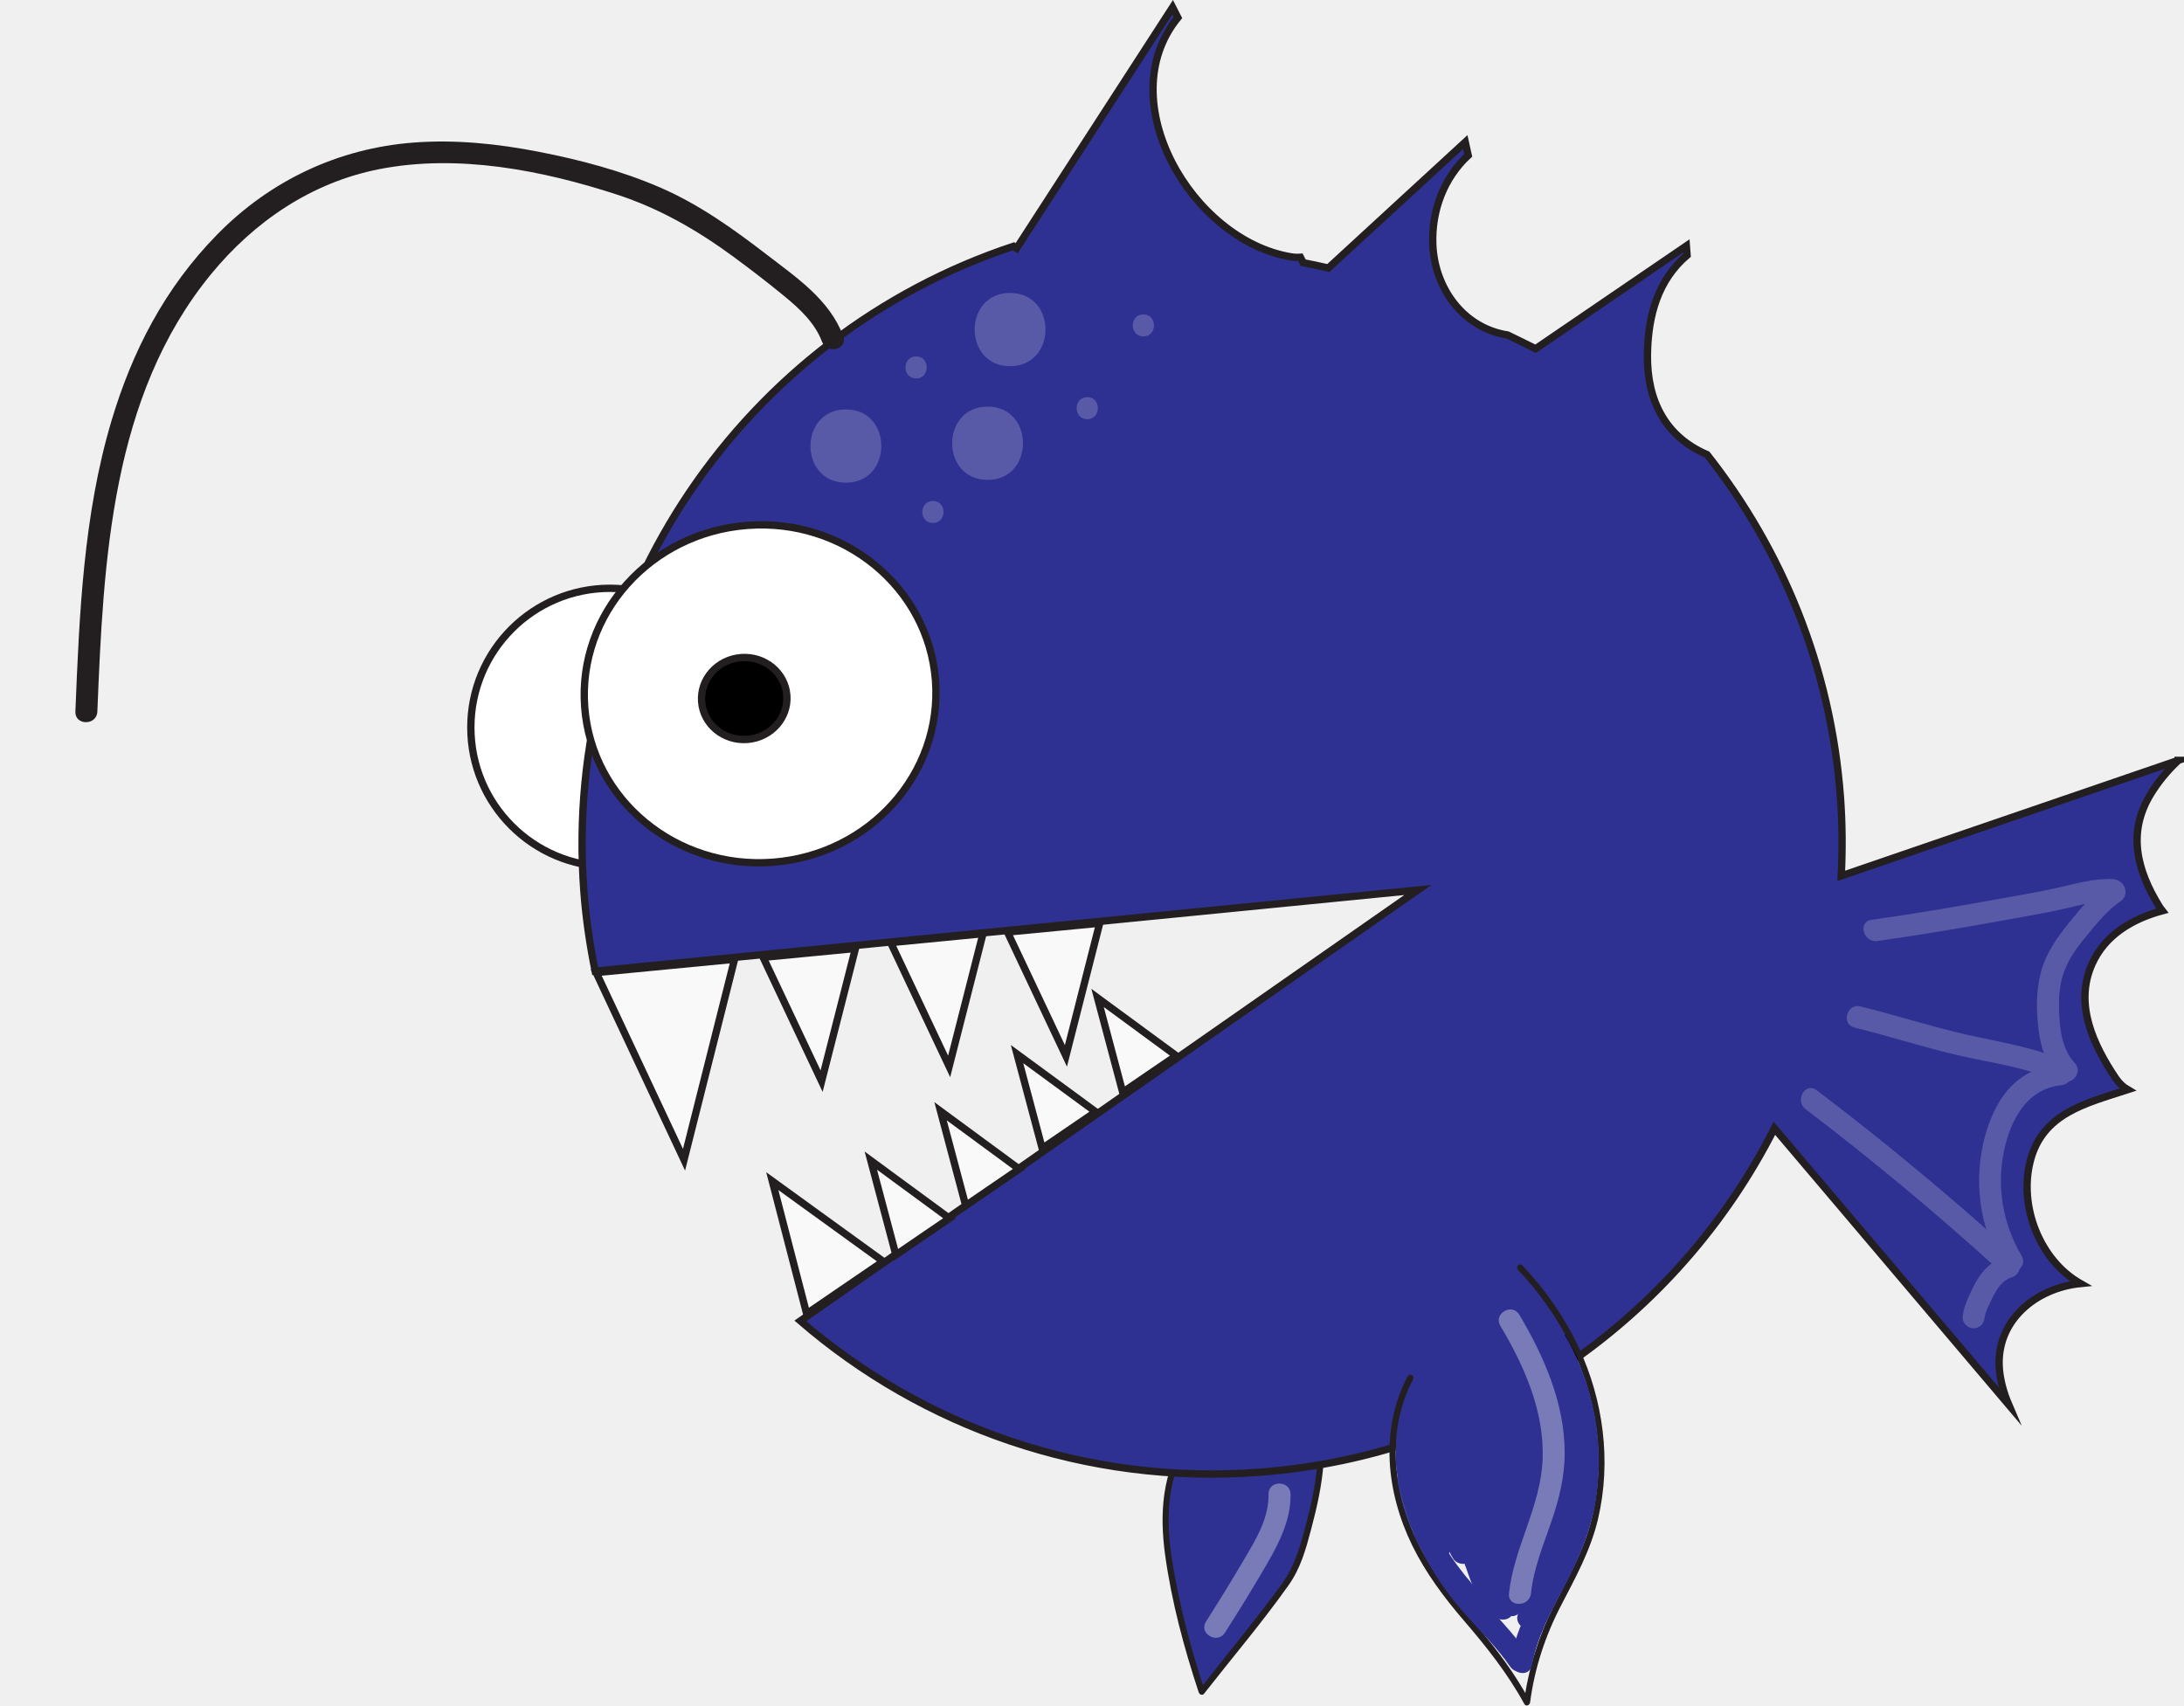
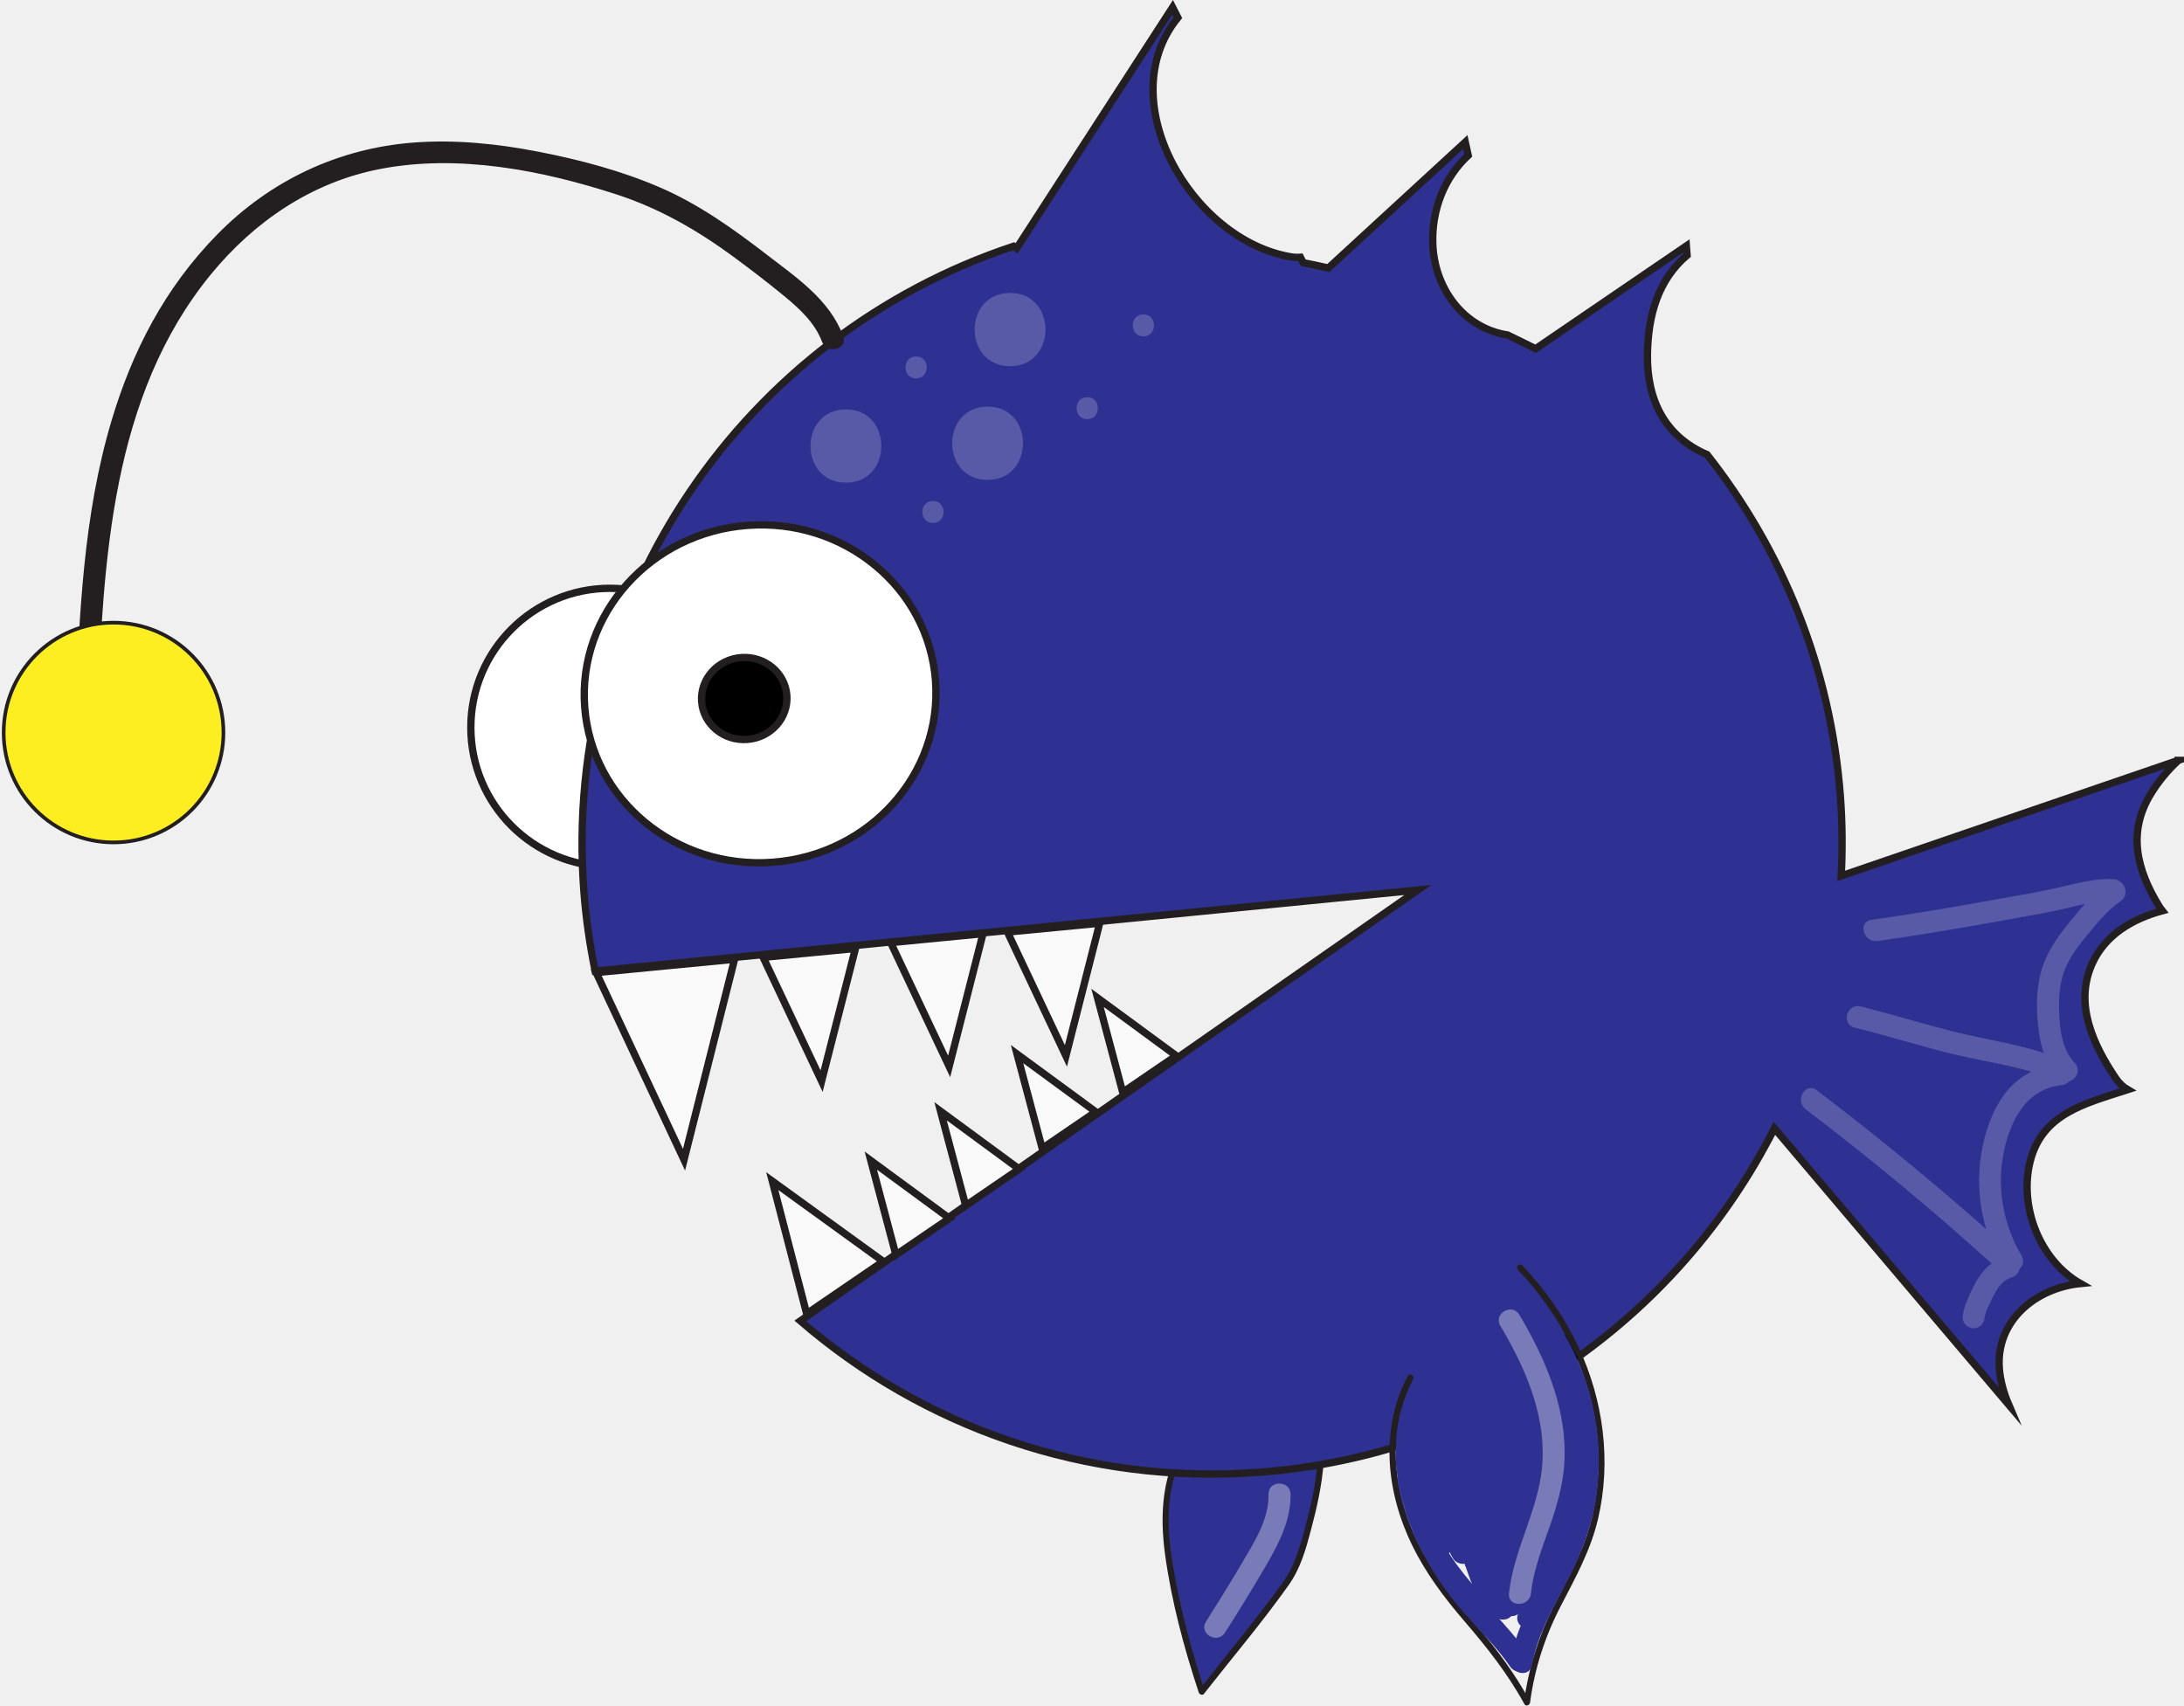
<svg xmlns="http://www.w3.org/2000/svg" id="Layer_2" data-name="Layer 2" viewBox="0 0 298.12 232.82">
  <defs>
    <style>
      .cls-1, .cls-2, .cls-3, .cls-4, .cls-5, .cls-6 {
        stroke: #231f20;
        stroke-linecap: round;
      }

      .cls-1, .cls-2, .cls-5, .cls-6 {
        stroke-miterlimit: 10;
      }

      .cls-1, .cls-3 {
        fill: #fff;
      }

      .cls-7, .cls-8, .cls-9, .cls-10, .cls-11, .cls-12 {
        stroke-width: 0px;
      }

      .cls-2, .cls-10 {
        fill: #2e3192;
      }

      .cls-3, .cls-4 {
        stroke-miterlimit: 10;
        stroke-width: 1px;
      }

      .cls-8 {
        fill: #585aa8;
      }

      .cls-5 {
        fill: #f9f9f9;
      }

      .cls-9 {
        fill: #231f20;
      }

      .cls-11 {
        fill: #797bb9;
      }

      .cls-12 {
        fill: blue;
      }
+ 
+          .cls-13{
+         fill: #fcee21;
+         stroke: #231f20;
+         stroke-linecap: round;
+         stroke-width:0.5;
+         animation: halo-animation 1.5s linear infinite;
+     }
+ 
+     @keyframes halo-animation {
+         0% {
+           box-shadow: 0 0 0 0 rgba(255, 255, 0, 0.7); 
+         }
+         50% {
+           box-shadow: 0 0 0 30px rgba(255, 255, 0, 0); 
+         }
+         100% {
+           box-shadow: 0 0 0 30px rgba(255, 255, 0, 0); 
+         }
+       }
    </style>
  </defs>
  <g id="Layer_2-2" data-name="Layer 2">
    <g>
      <circle class="cls-1" cx="83.27" cy="99.31" r="19" />
      <g>
        <path class="cls-10" d="m162.37,196.36c-2.06,2.7-3.02,6.12-3.22,9.5s.31,6.78.96,10.11c.99,5.06,2.31,10.06,3.94,14.95,3.36-4.3,6.73-8.6,10.09-12.9,1.03-1.32,2.07-2.65,2.79-4.17.57-1.21.92-2.51,1.27-3.81.91-3.4,1.83-6.83,2.06-10.34" />
        <path class="cls-9" d="m162,196.15c-3.43,4.65-3.72,10.58-2.96,16.11.88,6.37,2.57,12.68,4.59,18.78.09.27.5.46.71.19,3.85-4.92,7.94-9.73,11.55-14.82,1.65-2.33,2.36-4.9,3.08-7.63.79-2.98,1.47-5.98,1.7-9.06.04-.55-.81-.54-.85,0-.22,3-.9,5.93-1.67,8.83s-1.51,5.39-3.24,7.77c-3.57,4.88-7.45,9.55-11.17,14.31l.71.19c-1.87-5.65-3.41-11.46-4.38-17.34s-.96-12,2.65-16.9c.32-.44-.41-.87-.73-.43h.01Z" />
      </g>
      <path class="cls-2" d="m297.33,103.8l-46,15.77c.18-3.56.16-7.16-.11-10.81-1.33-17.71-7.97-33.73-18.2-46.7-5.61-2.4-8.23-7.29-8.14-13.65.07-5.46,1.5-10.24,5.41-13.57l-.1-1.27-20.58,14.04c-1.27-.64-2.54-1.26-3.82-1.88-6.05-.94-9.98-6.39-10.21-12.38-.18-4.68,1.56-9.11,4.83-12.14l-.4-1.81-18.69,17.19c-1.14-.26-2.28-.51-3.43-.73l-.38-.74c-.41.03-.84.02-1.3-.06-13.52-2.25-24.67-21.32-15.43-32.65l-.72-1.41-21.29,32.9c-.15-.09-.3-.17-.43-.28-36.58,12.13-61.66,47.9-58.64,88.06.28,3.71.82,7.34,1.54,10.89l112.3-11.07-84.29,58.82c16.7,14.42,38.91,22.45,62.66,20.66,31.14-2.34,57.15-20.99,70.3-46.95l31.99,37.74c-.7-1.63-1.15-3.3-1.28-4.86-.55-6.6,4.96-11.08,11.06-11.69-5.55-3.16-8.41-10.51-6.86-16.67,1.65-6.56,7.55-7.91,13.14-9.74.06-.02.12-.03.18-.05-.6-.35-1.16-.86-1.64-1.56-3.07-4.57-5.67-10.1-3.25-15.57,1.78-4.02,5.55-6.2,9.61-7.3-.15-.19-.3-.4-.44-.62-3.04-4.94-4.35-10.06-1.15-15.31,1.01-1.66,2.29-3.21,3.75-4.57v-.03Z" />
      <polygon class="cls-5" points="93.37 158.32 100.27 130.95 81.38 132.77 93.37 158.32" />
      <polygon class="cls-5" points="112.15 147.59 116.77 129.48 104.17 130.69 112.15 147.59" />
      <polygon class="cls-5" points="145.5 144.14 150.11 126.03 137.52 127.24 145.5 144.14" />
      <polygon class="cls-5" points="129.56 145.58 134.18 127.46 121.58 128.68 129.56 145.58" />
      <polygon class="cls-5" points="149.82 136.23 153.25 149.11 160.56 144.12 149.82 136.23" />
      <polygon class="cls-5" points="138.83 143.9 142.26 156.77 149.57 151.78 138.83 143.9" />
      <polygon class="cls-5" points="128.39 151.7 131.82 164.58 139.12 159.59 128.39 151.7" />
      <polygon class="cls-5" points="118.87 158.44 122.29 171.31 129.6 166.32 118.87 158.44" />
      <polygon class="cls-5" points="105.42 161.24 110.11 179.34 120.56 172.2 105.42 161.24" />
      <path class="cls-9" d="m115.09,45.86c-1.85-4.96-6.42-8.01-10.44-11.11-4.54-3.5-9.24-6.86-14.53-9.15s-10.94-3.78-16.58-4.88-11.36-1.69-17.06-1.26c-10.29.78-19.59,5.18-26.81,12.53-7.22,7.35-11.64,16.03-14.45,25.45-3.83,12.85-4.39,26.39-4.93,39.7-.08,1.93,2.92,1.93,3,0,.83-20.53,1.87-43.05,15.5-59.69,5.92-7.22,13.75-12.55,22.99-14.36,10.73-2.1,22.21.14,32.46,3.48,5.81,1.9,10.98,4.88,15.89,8.49,2.35,1.73,4.67,3.51,6.92,5.36,2.09,1.72,4.19,3.65,5.16,6.24.67,1.79,3.57,1.02,2.89-.8h0Z" />
      <ellipse class="cls-3" cx="103.75" cy="94.72" rx="24.01" ry="23.06" transform="translate(-6.82 8.06) rotate(-4.31)" />
      <ellipse class="cls-4" cx="101.59" cy="95.36" rx="5.83" ry="5.6" transform="translate(-6.88 7.9) rotate(-4.31)" />
      <path class="cls-9" d="m192.15,187.87c-3.85,7.29-2.9,15.91.63,23.12,1.83,3.73,4.31,7.06,7.01,10.2,3.1,3.61,5.99,7.23,8.28,11.42.22.41.74.17.79-.21.61-4.63,2.05-9.04,4.2-13.18,2-3.86,4.06-7.57,5.07-11.84,1.85-7.89.75-16.23-2.68-23.54-1.92-4.09-4.54-7.81-7.64-11.09-.38-.4-.98.2-.6.6,5.56,5.88,9.51,13.3,10.64,21.35.59,4.21.41,8.53-.59,12.66-1.05,4.35-3.25,8.08-5.24,12.04s-3.41,8.45-4,13l.79-.21c-2.02-3.7-4.48-7.04-7.23-10.23s-5.29-6.27-7.27-9.89c-3.98-7.25-5.41-16.21-1.42-23.77.26-.48-.48-.91-.73-.43h0Z" />
+       <circle class="cls-13" cx="15.5" cy="100" r="15" />
      <path class="cls-10" d="m192.01,194.57c-.19,1.56-.26,3.13-.2,4.7.03.75.55,1.37,1.3,1.47s1.41-.36,1.65-1.07c.12-.37.17-.76.19-1.15.03-.78-.71-1.54-1.5-1.5-.84.04-1.47.66-1.5,1.5,0,.09,0,.17-.02.25l.05-.4c-.02.17-.06.33-.12.5l2.95.4c-.05-1.57,0-3.14.2-4.7.04-.35-.2-.82-.44-1.06-.26-.26-.69-.46-1.06-.44s-.79.14-1.06.44c-.29.31-.39.64-.44,1.06h0Z" />
      <path class="cls-10" d="m191.97,194.96c-.26,1.63-.35,3.27-.19,4.92.04.41.14.76.44,1.06.26.26.69.46,1.06.44s.79-.14,1.06-.44c.25-.28.48-.67.44-1.06-.14-1.33-.12-2.67.06-4l-.05.4c.02-.17.05-.35.08-.52.07-.41.07-.78-.15-1.16-.18-.31-.54-.61-.9-.69-.38-.09-.81-.07-1.16.15-.31.2-.63.52-.69.9h0Z" />
      <path class="cls-10" d="m192.77,194.32c.05,2.14.27,4.27.63,6.38.12.73.98,1.18,1.65,1.07.78-.12,1.23-.71,1.3-1.47.24-2.54.47-5.07.71-7.61h-3c.11,2.52.43,5.03.96,7.5.15.72.95,1.18,1.65,1.07.79-.12,1.21-.71,1.3-1.47.29-2.57.59-5.13.88-7.7h-3c-.22,3.13-.06,6.23.39,9.33.21,1.46,2.63,1.4,2.89,0,.64-3.4.71-6.84.73-10.29,0-1.93-2.98-1.93-3,0-.04,2.95.24,5.88.78,8.78.32,1.71,2.9,1.24,2.95-.4.08-3.12.17-6.24.25-9.36h-3c-.02,3.76.31,7.5.93,11.21.21,1.24,2.21,1.49,2.74.36.81-1.74.62-3.67.61-5.55,0-2.08-.02-4.16-.02-6.25h-3c.25,3.62.65,7.22,1.2,10.8.22,1.42,2.7,1.44,2.89,0,.25-1.83.14-3.59-.03-5.42s-.31-3.5.17-5.21l-2.95-.4c.31,3.51.63,7.02.94,10.53.17,1.89,2.96,1.96,3,0,.08-3.82.15-7.64.23-11.45h-3c.45,3.71.9,7.42,1.34,11.13.1.8.62,1.5,1.5,1.5.8,0,1.52-.69,1.5-1.5-.1-3.5-.19-7.01-.29-10.51l-2.95.4c.64,3.69,1.27,7.39,1.91,11.08.29,1.66,3.04,1.28,2.95-.4-.24-4.23-.49-8.46-.73-12.68l-2.95.4c.9,3.6,1.8,7.2,2.69,10.8.4,1.6,3.13,1.31,2.95-.4-.47-4.35-.94-8.71-1.41-13.06l-2.95.4,3.21,12.16c.5,1.89,3.23,1.07,2.89-.8-.78-4.34-1.56-8.69-2.35-13.03l-2.89.8c1.15,4.25,2.29,8.5,3.44,12.75.5,1.87,3.31,1.08,2.89-.8-.99-4.46-1.99-8.92-2.98-13.38l-2.89.8c1.46,3.7,2.84,7.43,4.13,11.19.62,1.82,3.32,1.1,2.89-.8-.88-3.94-1.76-7.87-2.64-11.81l-2.89.8c1.27,3.12,2.42,6.29,3.45,9.5.59,1.83,3.38,1.08,2.89-.8l-2.53-9.81-2.74,1.16c1.06,2.18,1.89,4.45,2.51,6.8.5,1.86,3.39,1.07,2.89-.8-.69-2.59-1.64-5.1-2.82-7.51-.76-1.56-3.16-.45-2.74,1.16.84,3.27,1.68,6.54,2.53,9.81l2.89-.8c-1.03-3.21-2.18-6.38-3.45-9.5-.71-1.75-3.33-1.14-2.89.8.88,3.94,1.76,7.87,2.64,11.81l2.89-.8c-1.29-3.76-2.67-7.49-4.13-11.19-.7-1.76-3.32-1.13-2.89.8.99,4.46,1.99,8.92,2.98,13.38l2.89-.8c-1.15-4.25-2.29-8.5-3.44-12.75-.51-1.89-3.23-1.08-2.89.8.78,4.34,1.56,8.69,2.35,13.03l2.89-.8-3.21-12.16c-.42-1.58-3.13-1.32-2.95.4.47,4.35.94,8.71,1.41,13.06l2.95-.4c-.9-3.6-1.8-7.2-2.69-10.8-.4-1.61-3.05-1.31-2.95.4.24,4.23.49,8.46.73,12.68l2.95-.4c-.64-3.69-1.27-7.39-1.91-11.08-.29-1.68-2.99-1.27-2.95.4.1,3.5.19,7.01.29,10.51h3c-.45-3.71-.9-7.42-1.34-11.13-.23-1.87-2.96-1.98-3,0-.08,3.82-.15,7.64-.23,11.45h3c-.31-3.51-.63-7.02-.94-10.53-.14-1.62-2.47-2.12-2.95-.4-.99,3.56.35,7.07-.14,10.64h2.89c-.51-3.32-.86-6.66-1.09-10.01-.13-1.91-3.01-1.95-3,0,0,1.84,0,3.67.02,5.51v2.57c0,.71.1,1.53-.21,2.2l2.74.36c-.58-3.44-.84-6.92-.83-10.41,0-1.93-2.95-1.93-3,0-.08,3.12-.17,6.24-.25,9.36l2.95-.4c-.5-2.64-.71-5.3-.67-7.98h-3c-.02,3.17-.03,6.36-.62,9.49h2.89c-.42-2.82-.49-5.69-.29-8.53.06-.81-.73-1.5-1.5-1.5-.89,0-1.41.69-1.5,1.5-.29,2.57-.59,5.13-.88,7.7l2.95-.4c-.47-2.21-.75-4.44-.85-6.71-.09-1.95-2.82-1.9-3,0-.24,2.54-.47,5.07-.71,7.61l2.95-.4c-.31-1.85-.48-3.71-.52-5.58s-3.04-1.93-3,0h.03Z" />
      <path class="cls-10" d="m211.06,186.52c.1.2.19.39.28.59.05.11.1.23.15.34.13.29-.11-.28,0,0,.17.42.33.84.48,1.28.29.85.51,1.71.69,2.59.15.77,1.11,1.28,1.85,1.05.82-.27,1.21-1.02,1.05-1.85-.38-1.91-1.03-3.76-1.9-5.5-.35-.7-1.4-.96-2.05-.54-.72.47-.91,1.3-.54,2.05h-.01Z" />
      <path class="cls-10" d="m211.97,186.18c.37,1.12.7,2.25.99,3.39.09.36.37.71.69.9s.8.27,1.16.15c.79-.25,1.26-1.03,1.05-1.85-.29-1.14-.62-2.27-.99-3.39-.12-.37-.35-.7-.69-.9-.32-.19-.8-.27-1.16-.15s-.71.34-.9.69-.28.77-.15,1.16h0Z" />
      <path class="cls-10" d="m195.21,202.8c-.04-.14-.07-.28-.09-.43l.05.4c0-.07-.02-.14-.02-.21,0-.21-.04-.4-.13-.58-.06-.19-.16-.35-.31-.48-.14-.15-.3-.25-.48-.31-.18-.09-.37-.14-.58-.13l-.4.05c-.25.07-.47.2-.66.39l-.23.3c-.14.23-.2.49-.2.76,0,.24.05.48.09.71.02.11.04.21.08.32.05.2.14.37.27.51.11.16.25.29.42.39.17.11.36.17.56.18.2.04.4.04.6-.03l.36-.15c.23-.13.4-.31.54-.54l.15-.36c.07-.27.07-.53,0-.8h-.02Z" />
      <path class="cls-10" d="m191.65,197.73c-.15,1.23,0,2.46.15,3.68s.38,2.53.69,3.77c.59,2.37,1.51,4.68,2.79,6.77,1.01,1.64,3.6.14,2.59-1.51-1.16-1.88-1.95-3.91-2.49-6.05s-1.01-4.47-.74-6.65c.1-.81-.76-1.5-1.5-1.5-.89,0-1.4.69-1.5,1.5h.01Z" />
      <path class="cls-10" d="m192.08,195.11c-.06.08-.11.17-.15.26-.1.2-.19.4-.25.62-.03.09-.05.19-.07.29-.04.22-.07.45-.08.68,0,.21.04.4.13.58.06.19.16.35.31.48.14.15.3.25.48.31.18.09.37.14.58.13l.4-.05c.25-.07.47-.2.66-.39l.23-.3c.14-.23.2-.49.2-.76,0-.07,0-.15.02-.22l-.05.4c.02-.17.07-.34.14-.5l-.15.36c.05-.13.12-.24.2-.36.11-.17.17-.36.18-.56.04-.2.04-.4-.03-.6-.05-.2-.14-.37-.27-.51-.11-.16-.25-.29-.42-.39l-.36-.15c-.27-.07-.53-.07-.8,0l-.36.15c-.23.13-.4.31-.54.54h0Z" />
      <path class="cls-10" d="m191.78,195.54c-.14.67-.27,1.36-.31,2.04s.07,1.37.24,2.02c.1.36.36.71.69.9s.8.27,1.16.15c.77-.25,1.27-1.03,1.05-1.85-.07-.26-.13-.52-.16-.78l.05.4c-.06-.46-.04-.91.02-1.37l-.05.4c.05-.37.13-.74.21-1.12.08-.4.06-.8-.15-1.16-.18-.31-.54-.61-.9-.69-.38-.09-.81-.07-1.16.15-.32.2-.61.52-.69.9h0Z" />
      <path class="cls-10" d="m194.54,202.72c.57,2.76,1.39,5.45,2.44,8.07.28.69.85,1.19,1.65,1.07.7-.11,1.34-.72,1.3-1.47-.16-3.13-1.07-6.1-2.04-9.06-.6-1.82-3.42-1.08-2.89.8s1.05,3.74,1.58,5.61c.47,1.68.84,3.6,1.81,5.07.75,1.14,2.94.83,2.8-.76-.32-3.46-1.51-6.84-1.28-10.34h-3c.45,3.56,1.07,7.44,2.7,10.68.66,1.32,2.89.71,2.8-.76-.21-3.41-1.38-6.72-1.18-10.16l-2.95.4c.64,3.43,1.19,6.9,2.1,10.27.44,1.61,3,1.32,2.95-.4-.1-3.42-1.2-6.76-.95-10.2l-2.95.4c.97,2.99.66,6.22,1.54,9.23.46,1.56,3.1,1.34,2.95-.4-.14-1.58-.29-3.17-.39-4.76-.08-1.22-.3-2.73.3-3.85l-2.74-.36c.76,3.07.37,6.3,1.31,9.34.49,1.58,2.98,1.34,2.95-.4-.06-3.14-.81-6.38-.04-9.48l-2.95-.4c.33,3.34.51,6.75,1.27,10.03.38,1.62,3.08,1.31,2.95-.4s-.27-3.36-.3-5.04c-.03-1.34-.24-3.13.37-4.38h-2.59c.31.6.29,1.43.34,2.09.06.72.09,1.44.13,2.17.08,1.58.19,3.15.45,4.71.27,1.65,3.12,1.29,2.95-.4-.34-3.25-.68-6.59.42-9.74h-2.89c.6,3.22.14,6.54.6,9.79.23,1.67,3.05,1.28,2.95-.4-.09-1.58-.19-3.16-.2-4.74,0-1.4.06-2.86.64-4.16l-2.74-.36c.24.68.18,1.35.16,2.07-.03.9-.04,1.79-.04,2.69,0,1.74.04,3.48.13,5.22h3c-.3-3.36.21-6.64,1.52-9.76l-2.95-.4c.06,3.42-.05,6.86-.61,10.24l2.95.4c0-2.94.53-5.8,1.56-8.55l-2.95-.4c-.18,3.6.05,7.66-1.52,11l2.74,1.16c1.01-2.75,2.07-5.48,3.17-8.2l-2.95-.4c-.2,3.31-1.2,6.49-2.44,9.55-.31.75.33,1.65,1.05,1.85.86.24,1.54-.29,1.85-1.05,1.35-3.32,2.33-6.75,2.55-10.34.05-.74-.6-1.39-1.3-1.47-.8-.09-1.36.36-1.65,1.07-1.1,2.72-2.15,5.45-3.17,8.2-.58,1.58,2.02,2.7,2.74,1.16,1.83-3.89,1.71-8.31,1.93-12.52.04-.74-.6-1.39-1.3-1.47-.78-.09-1.38.36-1.65,1.07-1.12,2.99-1.68,6.16-1.67,9.35,0,1.63,2.66,2.11,2.95.4.61-3.65.78-7.34.72-11.03,0-.74-.56-1.39-1.3-1.47-.8-.1-1.35.36-1.65,1.07-1.39,3.32-1.95,6.97-1.62,10.55.07.81.64,1.5,1.5,1.5.78,0,1.54-.69,1.5-1.5-.09-1.84-.14-3.69-.13-5.53,0-1.68.35-3.62-.23-5.24-.39-1.08-2.17-1.64-2.74-.36-1.46,3.27-1.06,6.94-.85,10.42l2.95-.4c-.46-3.25,0-6.54-.6-9.79-.29-1.57-2.45-1.27-2.89,0-1.19,3.4-.9,7.02-.53,10.54l2.95-.4c-.27-1.6-.3-3.23-.39-4.85s-.08-3.39-.83-4.84c-.5-.95-2.11-1-2.59,0-.79,1.63-.79,3.46-.79,5.24,0,1.9.16,3.8.31,5.7l2.95-.4c-.7-3.02-.86-6.15-1.16-9.23-.07-.74-.51-1.38-1.3-1.47-.72-.09-1.46.34-1.65,1.07-.84,3.41-.13,6.83-.06,10.28l2.95-.4c-.93-3.03-.54-6.27-1.31-9.34-.31-1.23-2.14-1.49-2.74-.36-.79,1.48-.82,3.11-.74,4.74.08,1.8.27,3.59.43,5.38l2.95-.4c-.88-3.02-.57-6.23-1.54-9.23-.53-1.64-2.82-1.29-2.95.4-.26,3.44.85,6.78.95,10.2l2.95-.4c-.91-3.37-1.45-6.84-2.1-10.27-.33-1.74-2.86-1.21-2.95.4-.19,3.45.97,6.74,1.18,10.16l2.8-.76c-.67-1.35-1.02-2.9-1.38-4.36-.39-1.58-.7-3.19-.9-4.81-.24-1.88-2.87-1.97-3,0-.24,3.52.96,6.87,1.28,10.34l2.8-.76c-.88-1.33-1.17-3.13-1.59-4.65-.5-1.77-1-3.55-1.49-5.32l-2.89.8c.88,2.69,1.79,5.42,1.93,8.27l2.95-.4c-1.05-2.61-1.87-5.31-2.44-8.07-.39-1.89-3.29-1.09-2.89.8h-.1Z" />
      <path class="cls-10" d="m209.89,221.66c2.05-3.71,3.73-7.77,4.56-11.94.46-2.27.53-4.58.4-6.88s-.24-4.57-.76-6.75c-.34-1.44-2.53-1.42-2.89,0-.45,1.77-.74,3.57-.89,5.39-.16,1.92,2.84,1.91,3,0,.13-1.56.4-3.08.78-4.59h-2.89c.49,2.06.59,4.31.68,6.42s.04,4.03-.4,6c-.84,3.8-2.3,7.44-4.18,10.84-.94,1.69,1.65,3.21,2.59,1.51h0Z" />
      <path class="cls-10" d="m211.9,194.28c.03.19.03.21,0,.08,0,.08.02.16.03.24.02.19.04.37.05.56.02.32.04.64.05.97.03.73.04,1.45.05,2.18.04,1.5.13,3,.47,4.47.17.77,1.1,1.29,1.85,1.05.8-.26,1.23-1.02,1.05-1.85-.29-1.26-.34-2.53-.37-4s-.08-3-.3-4.5c-.11-.78-1.14-1.28-1.85-1.05-.85.28-1.17,1.01-1.05,1.85h0Z" />
      <path class="cls-10" d="m212.65,193.45c.37,1.3.45,2.66.56,4s.19,2.81.19,4.22c0,2.72-.32,5.4-1.19,7.99-.62,1.83,2.28,2.62,2.89.8.95-2.82,1.3-5.82,1.3-8.79,0-1.46-.08-2.92-.2-4.37-.13-1.55-.22-3.14-.66-4.64-.53-1.85-3.43-1.06-2.89.8h0Z" />
      <path class="cls-10" d="m200.04,213.8c.88,2.51,1.89,5.69,4.34,7.11.63.37,1.73.21,2.05-.54.24-.56.3-1.01.24-1.61-.05-.47-.11-.95-.16-1.42-.11-.93-.22-1.86-.34-2.79-.24-1.77-.61-3.46-1.38-5.09-.28-.59-1.1-.85-1.69-.69-.68.19-1.03.78-1.1,1.45-.2,1.77.3,3.53.9,5.18.57,1.56,1.19,3.11,2.11,4.5.61.92,2.01,1.02,2.59,0,.52-.9.14-2-.02-2.96-.14-.87-.29-1.74-.43-2.6-.28-1.65-.51-3.33-1.03-4.92-.23-.71-.89-1.18-1.65-1.07-.66.09-1.4.73-1.3,1.47.23,1.75.51,3.5.89,5.22.35,1.6.66,3.42,1.77,4.69.61.7,1.94.53,2.36-.3.39-.78.3-1.53.26-2.37s-.08-1.61-.11-2.42c-.07-1.58-.15-3.16-.22-4.73-.04-.78-.66-1.54-1.5-1.5-.89.04-1.4.66-1.5,1.5-.16,1.36-.22,2.74-.13,4.11.04.67.11,1.35.28,2,.19.73.49,1.61,1.18,2.01.96.56,2.16-.03,2.44-1.06.18-.66.22-1.38.26-2.06.1-1.37.15-2.75.19-4.13h-3c0,2.04.06,4.09.59,6.07.38,1.43,2.5,1.42,2.89,0s.53-2.95.34-4.43c-.1-.78-.62-1.54-1.5-1.5-.73.03-1.61.67-1.5,1.5.17,1.29.1,2.42-.23,3.63h2.89c-.46-1.7-.47-3.45-.48-5.28,0-.78-.69-1.54-1.5-1.5s-1.47.66-1.5,1.5c-.03.98-.07,1.95-.12,2.93-.02.46-.05.92-.08,1.38-.02.24-.04.48-.07.72,0-.1,0-.05-.03.14-.06.24-.04.24.04,0l.54-.54-.08.05,1.16-.15-.1-.02.66.39c.13.12.08.18.02-.02.04.13-.05-.17-.06-.2-.08-.24-.13-.49-.18-.74-.05-.28-.08-.89-.1-1.35-.03-1.16.02-2.32.16-3.47h-3c.07,1.45.14,2.9.2,4.35.03.71.07,1.42.1,2.13.02.35.03.71.05,1.06,0,.19.02.39.03.58,0,.31-.15.39.1-.11l2.36-.3c.13.15-.1-.18-.13-.22-.2-.36.05.18-.11-.25-.12-.34-.23-.67-.32-1.02-.19-.68-.34-1.38-.49-2.07-.3-1.39-.56-2.89-.74-4.24l-2.95.4c.46,1.41.69,2.88.94,4.34.13.77.26,1.54.39,2.32.06.39.13.77.19,1.16.03.19.06.39.1.58.02.1.03.19.05.29.05.43.09.26.13-.51h2.59c-.82-1.24-1.32-2.44-1.81-3.78-.54-1.48-.96-2.83-.79-4.38l-2.8.76c.25.52.46,1.2.63,1.86.18.71.3,1.43.4,2.16.07.49.17,1.32.24,1.96.04.38.09.76.13,1.14.02.22.05.44.07.66.03.31-.07.67.17.1l2.05-.54c-.75-.44-1.28-1.35-1.77-2.3-.27-.53-.4-.84-.59-1.34-.21-.55-.41-1.11-.61-1.67-.27-.76-1.03-1.27-1.85-1.05-.74.2-1.32,1.08-1.05,1.85h.03Z" />
      <path class="cls-10" d="m212.76,192.08c.09,1.89.59,3.72.77,5.6s.18,3.75-.08,5.6c-.11.8.2,1.61,1.05,1.85.7.19,1.73-.24,1.85-1.05.29-2.05.4-4.1.21-6.17-.18-1.95-.7-3.86-.79-5.82-.04-.81-.66-1.5-1.5-1.5-.78,0-1.54.69-1.5,1.5h-.01Z" />
      <path class="cls-10" d="m213.12,215.3c.65-1.59,1.31-3.17,1.98-4.76.09-.21-.1-.47-.3-.52-.25-.07-.43.08-.52.3-.67,1.58-1.33,3.17-1.98,4.76-.09.21.09.47.3.52.24.07.44-.08.52-.3h0Z" />
      <path class="cls-10" d="m212.76,215.44c1.33-2.06,2.31-4.34,2.88-6.72.13-.53-.69-.76-.82-.23-.56,2.32-1.5,4.51-2.79,6.52-.3.46.44.89.73.43h0Z" />
      <path class="cls-10" d="m215.4,190.44c.55,0,.55-.85,0-.85s-.55.85,0,.85h0Z" />
      <path class="cls-10" d="m216.94,197.08c-.33-2.32-.74-4.63-1.23-6.92-.12-.53-.94-.31-.82.23.49,2.29.91,4.6,1.23,6.92.03.23.32.35.52.3.25-.06.33-.3.3-.52h0Z" />
      <path class="cls-10" d="m216.88,202.12c.16-.43.17-.89.17-1.35,0-.52-.02-1.04-.05-1.56-.05-1.02-.15-2.04-.28-3.05-.03-.23-.17-.42-.43-.43-.21,0-.45.2-.43.43.13.97.22,1.95.27,2.93.03.48.04.96.05,1.44s.03.91-.13,1.36c-.18.52.64.74.82.23h0Z" />
      <path class="cls-10" d="m215.12,190.71c1.06,3.24,1.06,6.66,1.04,10.04,0,.55.85.55.85,0,.02-3.45,0-6.95-1.07-10.26-.17-.52-.99-.3-.82.23h0Z" />
      <path class="cls-10" d="m215.55,209.87c.85-2.41.85-5.01,1.49-7.47.14-.53-.68-.76-.82-.23-.64,2.46-.64,5.06-1.49,7.47-.18.52.64.74.82.23h0Z" />
      <path class="cls-10" d="m216.22,207.52c.53-1.67.66-3.45.83-5.18.18-1.83.29-3.67.09-5.51-.06-.54-.91-.54-.85,0,.19,1.77.1,3.54-.07,5.3s-.28,3.5-.82,5.16c-.17.52.65.75.82.23h0Z" />
      <path class="cls-7" d="m213.4,183.73c1,2.27,1.86,4.6,2.59,6.96.16.52.98.3.82-.23-.76-2.44-1.65-4.83-2.68-7.17-.22-.5-.95-.07-.73.43h0Z" />
      <path class="cls-7" d="m213.34,183.57c.18.28.34.57.48.87.03.07.07.14.1.21.02.04.04.08.05.12-.04-.1,0,.03.02.05.06.15.12.31.17.47.07.21.3.37.52.3.21-.07.37-.3.3-.52-.23-.67-.53-1.32-.91-1.92-.12-.19-.38-.28-.58-.15s-.28.38-.15.58h0Z" />
      <path class="cls-7" d="m216.95,196.14c.08,2.71-.04,5.43-.4,8.12s-1.01,5.06-1.81,7.57c-.17.52.65.75.82.23.41-1.27.87-2.53,1.17-3.83s.49-2.56.66-3.85c.36-2.73.49-5.48.41-8.23-.02-.55-.87-.55-.85,0h0Z" />
      <path class="cls-7" d="m213.03,182.79c.48.98,1,1.95,1.55,2.9.28.47,1.01.04.73-.43-.55-.95-1.07-1.91-1.55-2.9-.1-.21-.39-.26-.58-.15-.21.12-.25.37-.15.58h0Z" />
      <path class="cls-12" d="m191.14,195.79c-.12,1.17-.15,2.35-.11,3.53,0,.39.16.78.44,1.06.26.26.69.46,1.06.44s.79-.14,1.06-.44.45-.66.44-1.06c-.04-1.18,0-2.36.11-3.53.04-.36-.19-.81-.44-1.06s-.69-.46-1.06-.44-.79.14-1.06.44c-.28.31-.4.64-.44,1.06h0Z" />
      <path class="cls-10" d="m191.71,193.22c-1.03,2.71-1.21,5.66-.67,8.49.15.77,1.12,1.28,1.85,1.05.82-.27,1.21-1.02,1.05-1.85-.04-.18-.07-.37-.1-.55-.06-.33,0,.21-.02-.15-.03-.32-.06-.65-.08-.97-.03-.6,0-1.21.04-1.81,0-.14.03-.28.04-.42q.02-.18,0-.02c0-.07.02-.14.03-.21.05-.3.11-.6.17-.89.15-.64.34-1.26.57-1.87.28-.73-.31-1.68-1.05-1.85-.86-.19-1.55.26-1.85,1.05h.02Z" />
      <path class="cls-10" d="m190.78,196.51c-.23,4.45.56,8.9,2.3,13,1.81,4.28,4.72,7.8,7.85,11.19,1.31,1.42,3.43-.71,2.12-2.12-2.87-3.1-5.56-6.3-7.23-10.22s-2.25-7.79-2.04-11.84c.1-1.93-2.9-1.92-3,0h0Z" />
      <path class="cls-10" d="m192.95,194.5c.39,3.89.96,7.76,1.71,11.6.16.8,1.11,1.25,1.85,1.05.83-.23,1.2-1.05,1.05-1.85-.7-3.58-1.24-7.18-1.61-10.8-.08-.81-.63-1.5-1.5-1.5-.75,0-1.58.69-1.5,1.5h0Z" />
      <path class="cls-10" d="m190.81,195.87c-.71,3.06-.08,6.22.75,9.2s1.92,5.59,3.34,8.16,3.13,4.89,5.05,7.07c2.1,2.38,4.39,4.6,6.19,7.22,1.09,1.58,3.69.08,2.59-1.51-3.22-4.67-7.68-8.29-10.61-13.19-1.38-2.31-2.5-4.76-3.31-7.33-.87-2.75-1.78-5.94-1.11-8.82.44-1.88-2.46-2.68-2.89-.8h0Z" />
      <path class="cls-10" d="m210.05,183.56c.29.32.57.65.83.99l-.23-.3c.32.42.62.85.9,1.3.2.33.52.59.9.69.2.06.4.07.6.03.2,0,.39-.07.56-.18.32-.21.6-.51.69-.9s.06-.81-.15-1.16c-.57-.92-1.24-1.79-1.97-2.59-.25-.28-.69-.44-1.06-.44s-.81.16-1.06.44-.46.66-.44,1.06.16.76.44,1.06h-.01Z" />
      <path class="cls-10" d="m210.72,183.28c3.92,6.48,5.48,14.39,4.01,21.85-.75,3.8-2.35,7.2-4.15,10.6s-3.65,6.92-4.36,10.78c-.35,1.89,2.54,2.7,2.89.8.75-4.04,2.77-7.58,4.65-11.18s3.44-7.34,4.08-11.41c1.23-7.92-.37-16.1-4.52-22.96-1-1.65-3.59-.14-2.59,1.51h0Z" />
      <path class="cls-10" d="m190.88,201.75c.07.74.25,1.45.54,2.13.02.05.09,0,.07-.04-.29-.66-.46-1.37-.53-2.09,0-.05-.09-.05-.09,0h0Z" />
      <path class="cls-10" d="m190.93,201.77c-.15,1.16.48,2.23.62,3.36,0,.05.09.05.09,0-.14-1.13-.76-2.2-.62-3.36,0-.05-.08-.05-.09,0h0Z" />
      <path class="cls-10" d="m190.88,201.99c.18,2.15.92,4.19,1.66,6.2.02.05.1.03.08-.02-.74-2-1.47-4.03-1.65-6.17,0-.05-.09-.05-.09,0h0Z" />
      <path class="cls-10" d="m193.88,210.97c-.81-1.45-1.48-2.98-2-4.56-.25-.76-.47-1.54-.65-2.32-.19-.83-.49-1.81-.36-2.66,0-.05-.07-.08-.08-.02-.11.77.13,1.61.29,2.36.18.84.41,1.67.67,2.49.53,1.64,1.23,3.23,2.06,4.74.03.05.1,0,.07-.04h0Z" />
      <path class="cls-10" d="m190.97,201.51c-.06.83.09,1.67.45,2.42.02.05.1,0,.07-.04-.35-.74-.51-1.56-.44-2.37,0-.05-.08-.05-.09,0h0Z" />
      <path class="cls-10" d="m190.93,201.64c-.11.86.13,1.68.35,2.51s.41,1.62.66,2.42c.5,1.6,1.26,3.1,2.01,4.59.02.05.1,0,.07-.04-.75-1.48-1.51-2.98-2.01-4.57-.23-.74-.42-1.5-.61-2.25-.23-.87-.51-1.75-.39-2.66,0-.05-.08-.05-.09,0h0Z" />
      <path class="cls-10" d="m193.91,211.07l-.97-1.8s-.1,0-.07.04c.38.81.79,1.6,1.26,2.36.03.05.1,0,.07-.04-.87-1.54-1.38-3.25-1.96-4.91-.29-.81-.59-1.62-.77-2.47s-.33-1.73-.5-2.59c0-.04-.07-.04-.08,0-.12.57-.05,1.1.2,1.62.02.04.09,0,.08-.03-.1-.33-.16-.66-.2-1.01-.04-.45-.03-.21.05.1.16.56.32,1.12.48,1.68,0,.05.1.03.08-.02-.21-.75-.43-1.49-.64-2.24,0-.05-.08-.04-.08,0,0,.32.03.64.09.95,0,.07.13.57.09.23-.03-.21-.11-.41-.13-.63,0-.02,0-.44,0-.45,0,0,.1.54.11.57.07.38.14.76.22,1.14.28,1.48.8,2.87,1.3,4.29.24.68.47,1.37.74,2.04.11.28.23.55.35.83.05.11.39.85.47.75.03-.04-.48-.84-.53-.93-.15-.29-.3-.58-.45-.87-.05-.11-.21-.38-.13-.12.05.17.18.33.26.49l.57,1.06s.1,0,.07-.04h.01Z" />
      <path class="cls-8" d="m287.95,120.43c-2.19,1.5-3.91,3.54-5.57,5.59-1.66,2.05-3.18,4.26-3.83,6.84s-.59,5.29-.26,7.86c.31,2.43,1.1,4.69,2.79,6.5,1.32,1.41,3.44-.71,2.12-2.12s-1.85-3.4-2.02-5.33c-.19-2.14-.24-4.44.37-6.52s1.88-3.81,3.21-5.43c1.41-1.71,2.86-3.54,4.71-4.8,1.58-1.08.08-3.69-1.51-2.59h0Z" />
      <path class="cls-8" d="m281.4,145.14c-2.76.28-5.38,1.44-7.23,3.55s-2.97,5.03-3.54,7.8c-1.16,5.61-.19,11.52,2.73,16.44.99,1.66,3.58.15,2.59-1.51-2.36-3.98-3.32-8.75-2.58-13.33s2.96-9.44,8.03-9.95c1.9-.19,1.92-3.2,0-3h0Z" />
      <path class="cls-8" d="m273.79,171.5c-1.74.48-3.06,1.79-3.96,3.31-.4.68-.73,1.4-1.06,2.12-.43.95-.78,1.85-.86,2.9-.06.78.74,1.53,1.5,1.5.87-.04,1.43-.66,1.5-1.5.02-.22-.04-.03-.01.04-.02-.05.05-.24.06-.3.04-.16.08-.31.14-.47.03-.1.07-.19.1-.29.05-.15.03-.1-.01.02.06-.17.15-.34.23-.5.3-.65.59-1.29.95-1.91.08-.14.17-.28.25-.41.05-.08.11-.17.17-.25.02-.03.17-.25.06-.09s.03-.04.06-.07c.06-.07.12-.14.18-.21.1-.11.2-.21.31-.31.07-.06.13-.12.2-.18.03-.03.23-.17.06-.05s.04-.02.07-.04c.07-.05.15-.1.23-.15.05-.03.38-.17.38-.2,0,.05-.3.11,0,0,.09-.03.17-.05.26-.08.76-.21,1.3-1.07,1.05-1.85s-1.03-1.27-1.85-1.05h-.01Z" />
      <path class="cls-8" d="m288.48,120.01c-2.65-.12-5.18.63-7.74,1.21-2.73.61-5.5,1.06-8.25,1.56-5.66,1.02-11.34,2-17.04,2.79-1.9.26-1.09,3.15.8,2.89,5.54-.77,11.06-1.71,16.56-2.7,2.62-.47,5.25-.92,7.86-1.46s5.13-1.4,7.81-1.28c1.93.08,1.93-2.92,0-3h0Z" />
      <path class="cls-8" d="m282.42,145.1c-4.5-2.13-9.2-2.77-14-3.86s-9.62-2.66-14.47-3.85c-1.87-.46-2.67,2.43-.8,2.89,4.69,1.15,9.3,2.65,14,3.75s9.37,1.59,13.75,3.66c1.74.82,3.26-1.76,1.51-2.59h0Z" />
      <path class="cls-8" d="m274.72,171.02c-8.59-7.79-17.52-15.19-26.75-22.2-1.54-1.17-3.03,1.44-1.51,2.59,9.02,6.86,17.74,14.12,26.14,21.74,1.43,1.29,3.56-.82,2.12-2.12h0Z" />
      <path class="cls-8" d="m115.47,65.89c6.43,0,6.45-10,0-10s-6.45,10,0,10h0Z" />
      <path class="cls-8" d="m137.88,49.99c6.43,0,6.45-10,0-10s-6.45,10,0,10h0Z" />
      <path class="cls-8" d="m134.81,65.51c6.43,0,6.45-10,0-10s-6.45,10,0,10h0Z" />
      <path class="cls-8" d="m125.05,51.66c1.93,0,1.93-3,0-3s-1.93,3,0,3h0Z" />
      <path class="cls-8" d="m127.35,71.39c1.93,0,1.93-3,0-3s-1.93,3,0,3h0Z" />
      <path class="cls-8" d="m148.41,57.22c1.93,0,1.93-3,0-3s-1.93,3,0,3h0Z" />
      <path class="cls-8" d="m156.07,45.92c1.93,0,1.93-3,0-3s-1.93,3,0,3h0Z" />
      <path class="cls-11" d="m204.8,180.99c3.27,5.49,6.02,11.68,5.77,18.2s-3.92,12-4.59,18.33c-.2,1.92,2.8,1.9,3,0,.35-3.34,1.64-6.49,2.73-9.64s1.88-6.26,1.87-9.56c0-6.74-2.81-13.15-6.19-18.84-.99-1.66-3.58-.15-2.59,1.51h0Z" />
      <path class="cls-11" d="m173.16,203.98c.05,3.18-1.61,5.97-3.17,8.62-1.73,2.96-3.53,5.88-5.37,8.77-1.04,1.63,1.55,3.14,2.59,1.51,1.97-3.08,3.88-6.2,5.72-9.36,1.7-2.94,3.29-6.07,3.23-9.55-.03-1.93-3.03-1.93-3,0h0Z" />
    </g>
  </g>
</svg>
